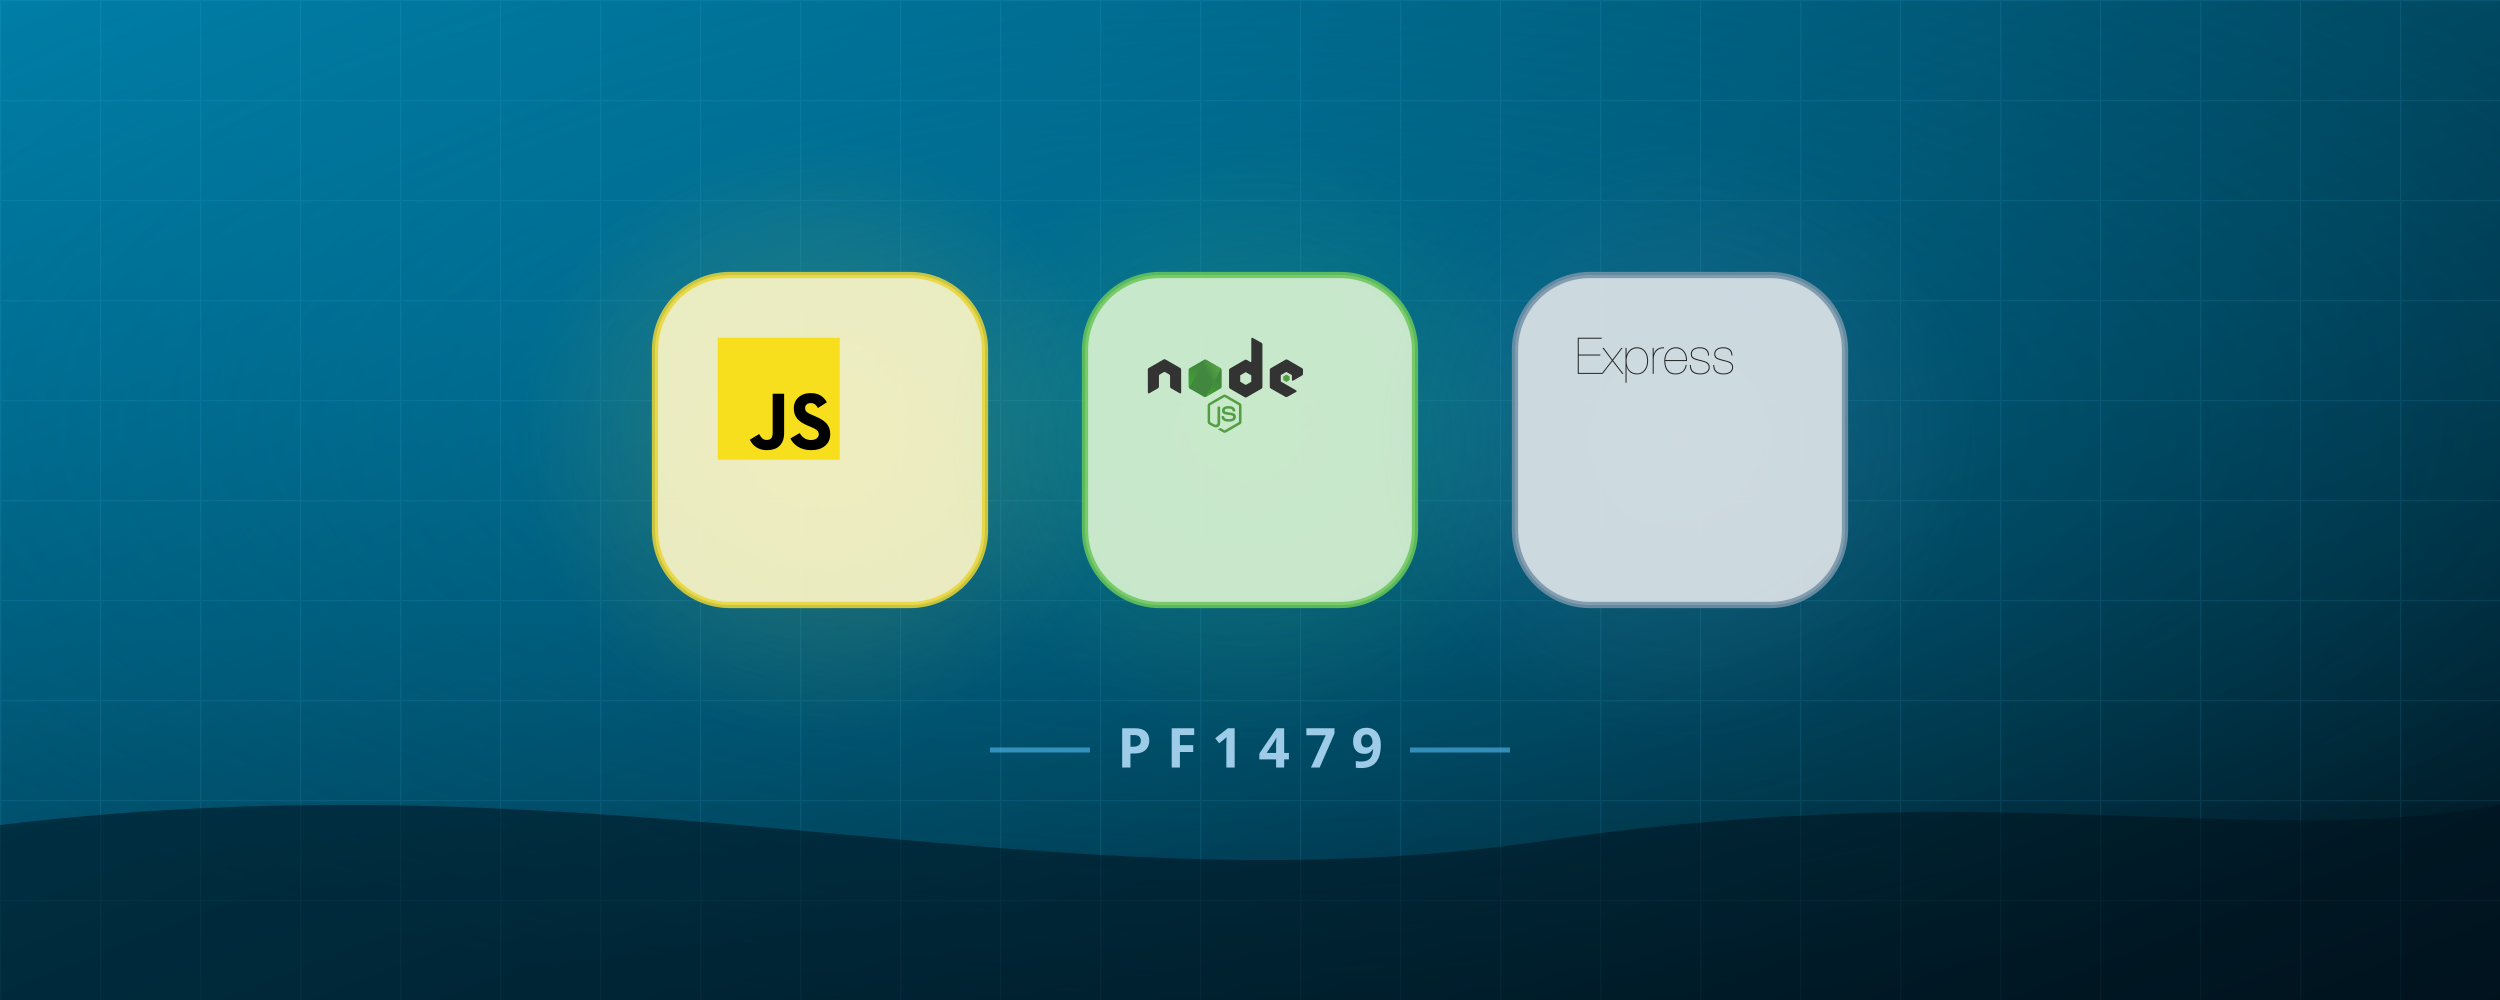
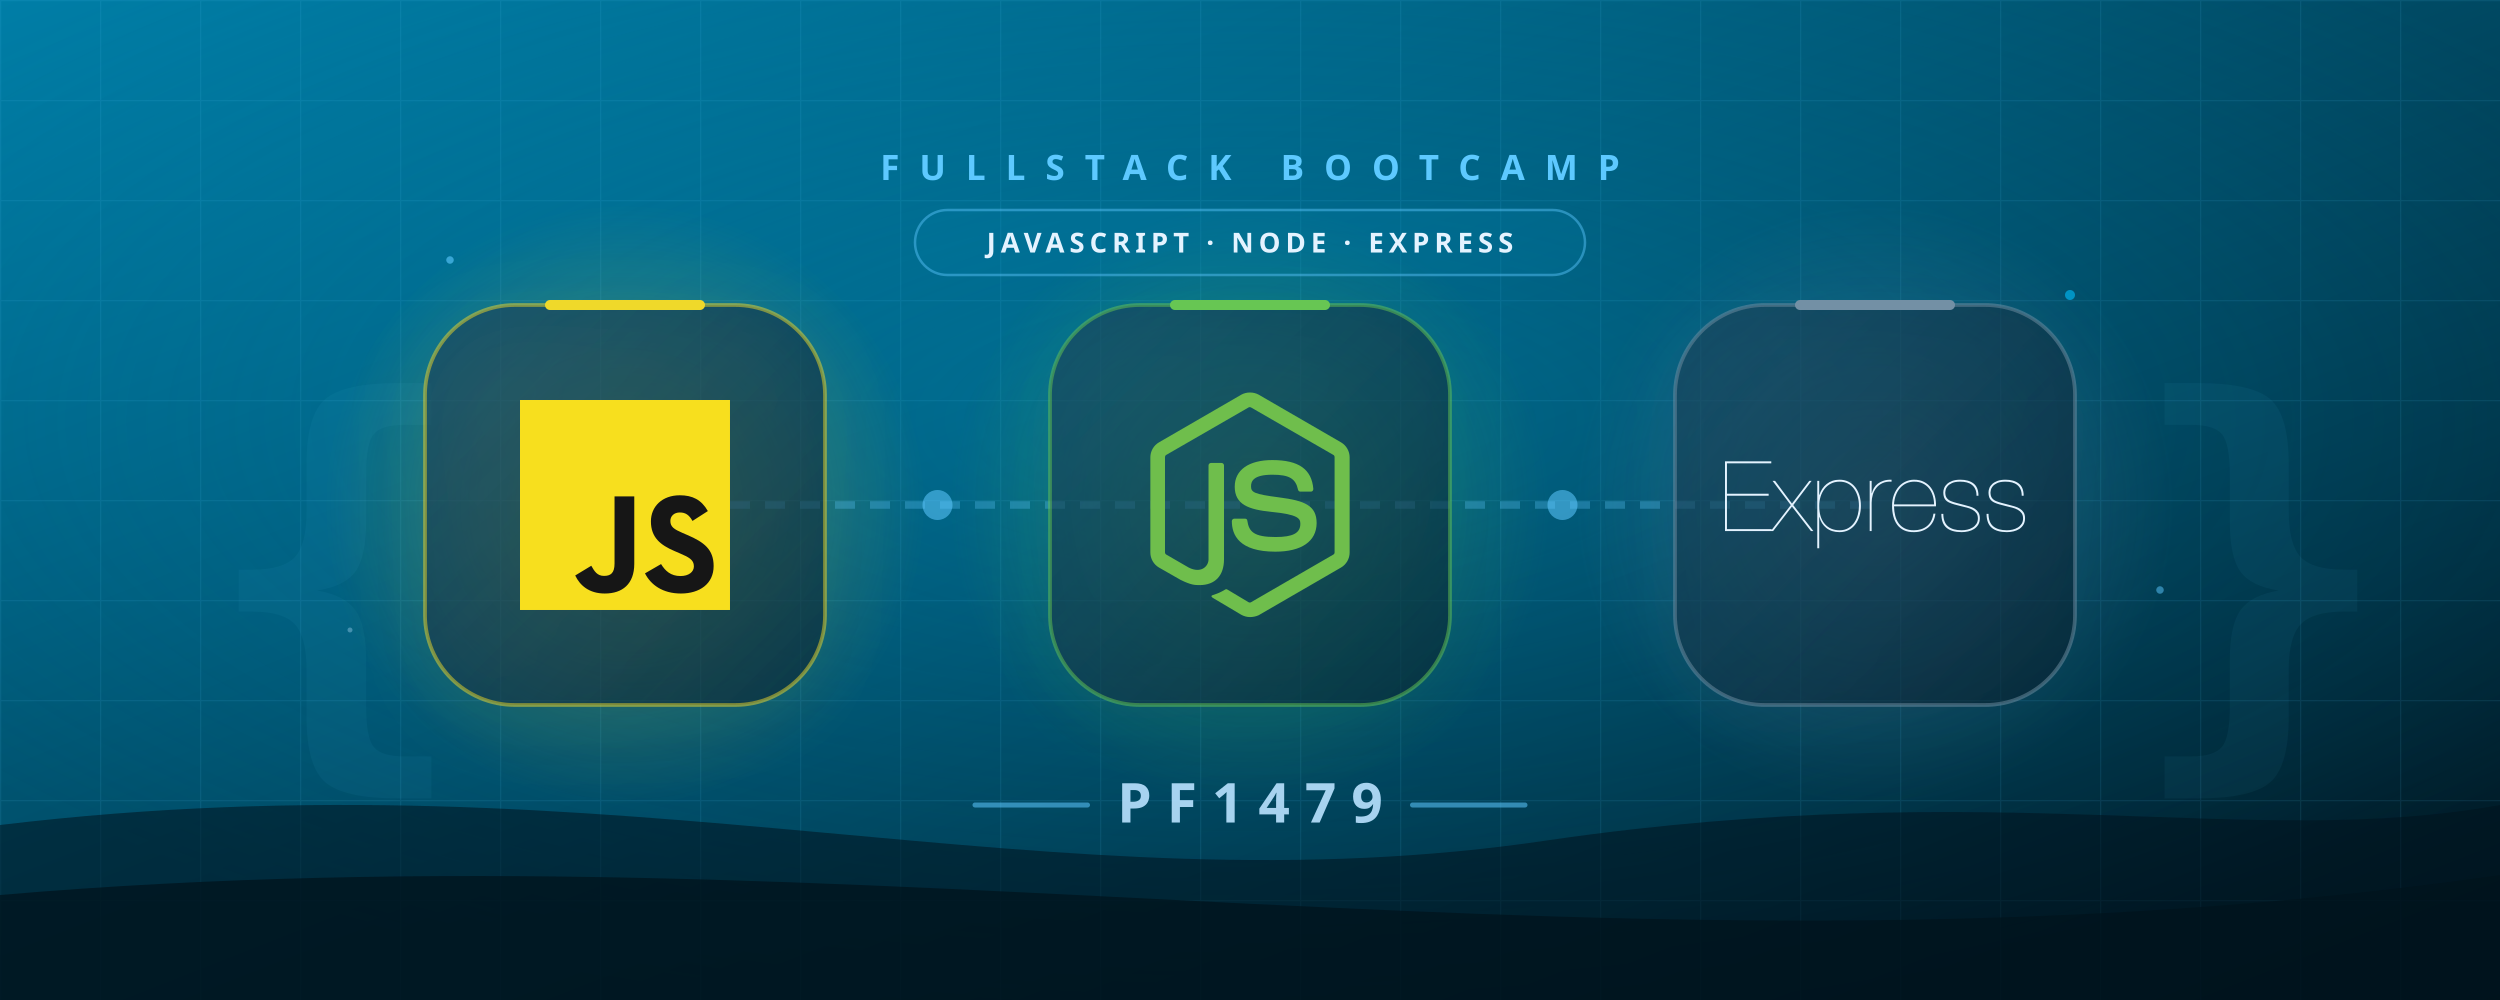
- <svg xmlns="http://www.w3.org/2000/svg" viewBox="0 0 1000 400" width="1000" height="400" role="img" aria-label="Bootcamp Full Stack JavaScript: JavaScript, Node.js y Express">
+ <svg xmlns="http://www.w3.org/2000/svg" viewBox="0 0 1000 400" width="1000" height="400" role="img" aria-label="Bootcamp Full Stack JavaScript: JavaScript, Node.js y Express" font-family="Lexend, 'Segoe UI', system-ui, sans-serif">
  <defs>
    <linearGradient id="fondo" x1="0" y1="0" x2="1" y2="1">
      <stop offset="0" stop-color="#007EA7" />
      <stop offset="1" stop-color="#00131D" />
    </linearGradient>
    <radialGradient id="resplandor" cx="0.5" cy="0.42" r="0.62">
      <stop offset="0" stop-color="#00B0E8" stop-opacity="0.30" />
      <stop offset="1" stop-color="#00B0E8" stop-opacity="0" />
    </radialGradient>
    <pattern id="malla" width="40" height="40" patternUnits="userSpaceOnUse">
      <path d="M40 0H0v40" fill="none" stroke="#5DC9FF" stroke-opacity="0.10" stroke-width="1" />
    </pattern>
-     <radialGradient id="halo-67c653" cx="0.5" cy="0.5" r="0.5">
-       <stop offset="0" stop-color="#67C653" stop-opacity="0.34" />
-       <stop offset="0.5" stop-color="#67C653" stop-opacity="0.10" />
+     <linearGradient id="cristal" x1="0" y1="0" x2="1" y2="1">
+       <stop offset="0" stop-color="#5DC9FF" stop-opacity="0.16" />
+       <stop offset="1" stop-color="#5DC9FF" stop-opacity="0.02" />
+     </linearGradient>
+     <filter id="sombra-nodo" x="-50%" y="-50%" width="200%" height="200%">
+       <feDropShadow dx="0" dy="4" stdDeviation="8" flood-color="#00131D" flood-opacity="0.6" />
+     </filter>
+     <radialGradient id="brillo-javascript" cx="0.5" cy="0.5" r="0.5">
+       <stop offset="0" stop-color="#EFD92A" stop-opacity="0.30" />
+       <stop offset="1" stop-color="#EFD92A" stop-opacity="0" />
+     </radialGradient>
+     <filter id="sombra-javascript" x="-25%" y="-25%" width="150%" height="150%">
+       <feDropShadow dx="0" dy="8" stdDeviation="16" flood-color="#EFD92A" flood-opacity="0.25" />
+     </filter>
+     <radialGradient id="brillo-nodejs" cx="0.5" cy="0.5" r="0.5">
+       <stop offset="0" stop-color="#67C653" stop-opacity="0.30" />
      <stop offset="1" stop-color="#67C653" stop-opacity="0" />
    </radialGradient>
-     <radialGradient id="halo-7390a5" cx="0.5" cy="0.5" r="0.5">
-       <stop offset="0" stop-color="#7390A5" stop-opacity="0.34" />
-       <stop offset="0.5" stop-color="#7390A5" stop-opacity="0.10" />
+     <filter id="sombra-nodejs" x="-25%" y="-25%" width="150%" height="150%">
+       <feDropShadow dx="0" dy="8" stdDeviation="16" flood-color="#67C653" flood-opacity="0.25" />
+     </filter>
+     <radialGradient id="brillo-express" cx="0.5" cy="0.5" r="0.5">
+       <stop offset="0" stop-color="#7390A5" stop-opacity="0.30" />
      <stop offset="1" stop-color="#7390A5" stop-opacity="0" />
    </radialGradient>
-     <radialGradient id="halo-efd92a" cx="0.5" cy="0.5" r="0.5">
-       <stop offset="0" stop-color="#EFD92A" stop-opacity="0.34" />
-       <stop offset="0.5" stop-color="#EFD92A" stop-opacity="0.10" />
-       <stop offset="1" stop-color="#EFD92A" stop-opacity="0" />
-     </radialGradient>
+     <filter id="sombra-express" x="-25%" y="-25%" width="150%" height="150%">
+       <feDropShadow dx="0" dy="8" stdDeviation="16" flood-color="#7390A5" flood-opacity="0.25" />
+     </filter>
  </defs>
  <rect width="1000" height="400" fill="url(#fondo)" />
  <rect width="1000" height="400" fill="url(#malla)" />
  <rect width="1000" height="400" fill="url(#resplandor)" />
-   <path d="M0 400 L0 330 C 250 300, 420 366, 620 336 C 800 310, 900 340, 1000 322 L1000 400 Z" fill="#00131D" fill-opacity="0.55" />
-   <g>
-     <ellipse cx="328" cy="176" rx="120" ry="120" fill="url(#halo-efd92a)" />
-     <rect x="262" y="110" width="132" height="132" rx="30" fill="#FAF5C6" fill-opacity="0.93" />
-     <rect x="262" y="110" width="132" height="132" rx="30" fill="none" stroke="#E9D535" stroke-opacity="0.85" stroke-width="2.5" />
-     <g transform="translate(287.1 135.1) scale(0.1906)">
-       <path fill="#f7df1e" d="M0 0h256v256H0z" />
-       <path d="m67.312 213.932l19.59-11.856c3.78 6.701 7.218 12.371 15.465 12.371c7.905 0 12.89-3.092 12.89-15.12v-81.798h24.057v82.138c0 24.917-14.606 36.259-35.916 36.259c-19.245 0-30.416-9.967-36.087-21.996m85.07-2.576l19.588-11.341c5.157 8.421 11.859 14.607 23.715 14.607c9.969 0 16.325-4.984 16.325-11.858c0-8.248-6.53-11.17-17.528-15.98l-6.013-2.58c-17.357-7.387-28.87-16.667-28.87-36.257c0-18.044 13.747-31.792 35.228-31.792c15.294 0 26.292 5.328 34.196 19.247l-18.732 12.03c-4.125-7.389-8.591-10.31-15.465-10.31c-7.046 0-11.514 4.468-11.514 10.31c0 7.217 4.468 10.14 14.778 14.608l6.014 2.577c20.45 8.765 31.963 17.7 31.963 37.804c0 21.654-17.012 33.51-39.867 33.51c-22.339 0-36.774-10.654-43.819-24.574" />
+   <g aria-hidden="true">
+     <text x="80" y="290" font-family="ui-monospace, SFMono-Regular, Menlo, monospace" font-size="180" font-weight="700" fill="#5DC9FF" fill-opacity="0.05">{</text>
+     <text x="850" y="290" font-family="ui-monospace, SFMono-Regular, Menlo, monospace" font-size="180" font-weight="700" fill="#5DC9FF" fill-opacity="0.05">}</text>
+     <path d="M0 400 L0 330 C 250 300, 420 366, 620 336 C 800 310, 900 340, 1000 322 L1000 400 Z" fill="#00131D" fill-opacity="0.55" />
+     <path d="M0 400 L0 358 C 350 328, 650 400, 1000 350 L1000 400 Z" fill="#00131D" fill-opacity="0.75" />
+   </g>
+   <g aria-hidden="true">
+     <circle cx="250" cy="202" r="120" fill="url(#brillo-javascript)" />
+     <circle cx="500" cy="202" r="120" fill="url(#brillo-nodejs)" />
+     <circle cx="750" cy="202" r="120" fill="url(#brillo-express)" />
+   </g>
+   <g aria-hidden="true">
+     <text x="500" y="72" text-anchor="middle" font-size="14" font-weight="700" letter-spacing="8" fill="#5DC9FF">FULLSTACK BOOTCAMP</text>
+     <rect x="366" y="84" width="268" height="26" rx="13" fill="#007EA7" fill-opacity="0.22" stroke="#5DC9FF" stroke-opacity="0.45" />
+     <text x="500" y="101" text-anchor="middle" font-size="11" font-weight="800" letter-spacing="2" fill="#E4F3FF">JAVASCRIPT · NODE · EXPRESS</text>
+   </g>
+   <g aria-hidden="true">
+     <line x1="250" y1="202" x2="750" y2="202" stroke="#5DC9FF" stroke-opacity="0.30" stroke-width="3" stroke-dasharray="8 6" />
+     <circle cx="375" cy="202" r="6" fill="#5DC9FF" fill-opacity="0.55" />
+     <circle cx="625" cy="202" r="6" fill="#5DC9FF" fill-opacity="0.55" />
+   </g>
+   <g aria-hidden="true">
+     <g transform="translate(170 122)">
+       <rect width="160" height="160" rx="36" fill="#00131D" fill-opacity="0.55" />
+       <rect width="160" height="160" rx="36" fill="url(#cristal)" stroke="#EFD92A" stroke-opacity="0.5" stroke-width="1.5" filter="url(#sombra-javascript)" />
+       <path d="M50 0h60" stroke="#EFD92A" stroke-width="4" stroke-linecap="round" />
+       <g transform="translate(38.0 38.0) scale(0.3281)">
+         <path fill="#f7df1e" d="M0 0h256v256H0z" />
+         <path fill="#161616" d="m67.312 213.932l19.59-11.856c3.78 6.701 7.218 12.371 15.465 12.371c7.905 0 12.89-3.092 12.89-15.12v-81.798h24.057v82.138c0 24.917-14.606 36.259-35.916 36.259c-19.245 0-30.416-9.967-36.087-21.996m85.07-2.576l19.588-11.341c5.157 8.421 11.859 14.607 23.715 14.607c9.969 0 16.325-4.984 16.325-11.858c0-8.248-6.53-11.17-17.528-15.98l-6.013-2.58c-17.357-7.387-28.87-16.667-28.87-36.257c0-18.044 13.747-31.792 35.228-31.792c15.294 0 26.292 5.328 34.196 19.247l-18.732 12.03c-4.125-7.389-8.591-10.31-15.465-10.31c-7.046 0-11.514 4.468-11.514 10.31c0 7.217 4.468 10.14 14.778 14.608l6.014 2.577c20.45 8.765 31.963 17.7 31.963 37.804c0 21.654-17.012 33.51-39.867 33.51c-22.339 0-36.774-10.654-43.819-24.574" />
+       </g>
    </g>
-   </g>
-   <g>
-     <ellipse cx="500" cy="176" rx="120" ry="120" fill="url(#halo-67c653)" />
-     <rect x="434" y="110" width="132" height="132" rx="30" fill="#D6F0D1" fill-opacity="0.93" />
-     <rect x="434" y="110" width="132" height="132" rx="30" fill="none" stroke="#6AC757" stroke-opacity="0.85" stroke-width="2.5" />
-     <g transform="translate(459.1 135.1) scale(0.1214)">
-       <defs>
-         <linearGradient id="ndA" x1="68.188%" x2="27.823%" y1="17.487%" y2="89.755%">
-           <stop offset="0%" stop-color="#41873f" />
-           <stop offset="32.88%" stop-color="#418b3d" />
-           <stop offset="63.52%" stop-color="#419637" />
-           <stop offset="93.19%" stop-color="#3fa92d" />
-           <stop offset="100%" stop-color="#3fae2a" />
-         </linearGradient>
-         <linearGradient id="ndB" x1="43.277%" x2="159.245%" y1="55.169%" y2="-18.306%">
-           <stop offset="13.76%" stop-color="#41873f" />
-           <stop offset="40.32%" stop-color="#54a044" />
-           <stop offset="71.36%" stop-color="#66b848" />
-           <stop offset="90.81%" stop-color="#6cc04a" />
-         </linearGradient>
-         <path id="ndP" d="M57.903 1.85a5.96 5.96 0 0 0-5.894 0L3.352 29.933c-1.85 1.04-2.89 3.005-2.89 5.085v56.286c0 2.08 1.156 4.045 2.89 5.085l48.657 28.085a5.96 5.96 0 0 0 5.894 0l48.658-28.085c1.849-1.04 2.89-3.005 2.89-5.085V35.019c0-2.08-1.157-4.045-2.89-5.085z" />
-         <radialGradient id="halo-25bbf3" cx="0.5" cy="0.5" r="0.5">
-           <stop offset="0" stop-color="#25BBF3" stop-opacity="0.34" />
-           <stop offset="0.5" stop-color="#25BBF3" stop-opacity="0.10" />
-           <stop offset="1" stop-color="#25BBF3" stop-opacity="0" />
-         </radialGradient>
-         <radialGradient id="halo-25c4f4" cx="0.5" cy="0.5" r="0.5">
-           <stop offset="0" stop-color="#25C4F4" stop-opacity="0.34" />
-           <stop offset="0.5" stop-color="#25C4F4" stop-opacity="0.10" />
-           <stop offset="1" stop-color="#25C4F4" stop-opacity="0" />
-         </radialGradient>
-         <radialGradient id="halo-2ab2ef" cx="0.5" cy="0.5" r="0.5">
-           <stop offset="0" stop-color="#2AB2EF" stop-opacity="0.34" />
-           <stop offset="0.5" stop-color="#2AB2EF" stop-opacity="0.10" />
-           <stop offset="1" stop-color="#2AB2EF" stop-opacity="0" />
-         </radialGradient>
-         <radialGradient id="halo-5392c6" cx="0.5" cy="0.5" r="0.5">
-           <stop offset="0" stop-color="#5392C6" stop-opacity="0.34" />
-           <stop offset="0.5" stop-color="#5392C6" stop-opacity="0.10" />
-           <stop offset="1" stop-color="#5392C6" stop-opacity="0" />
-         </radialGradient>
-         <radialGradient id="halo-67c653" cx="0.5" cy="0.5" r="0.5">
-           <stop offset="0" stop-color="#67C653" stop-opacity="0.34" />
-           <stop offset="0.5" stop-color="#67C653" stop-opacity="0.10" />
-           <stop offset="1" stop-color="#67C653" stop-opacity="0" />
-         </radialGradient>
-         <radialGradient id="halo-7390a5" cx="0.5" cy="0.5" r="0.5">
-           <stop offset="0" stop-color="#7390A5" stop-opacity="0.34" />
-           <stop offset="0.5" stop-color="#7390A5" stop-opacity="0.10" />
-           <stop offset="1" stop-color="#7390A5" stop-opacity="0" />
-         </radialGradient>
-         <radialGradient id="halo-d85440" cx="0.5" cy="0.5" r="0.5">
-           <stop offset="0" stop-color="#D85440" stop-opacity="0.34" />
-           <stop offset="0.5" stop-color="#D85440" stop-opacity="0.10" />
-           <stop offset="1" stop-color="#D85440" stop-opacity="0" />
-         </radialGradient>
-         <radialGradient id="halo-efd92a" cx="0.5" cy="0.5" r="0.5">
-           <stop offset="0" stop-color="#EFD92A" stop-opacity="0.34" />
-           <stop offset="0.5" stop-color="#EFD92A" stop-opacity="0.10" />
-           <stop offset="1" stop-color="#EFD92A" stop-opacity="0" />
-         </radialGradient>
-       </defs>
-       <g fill="none">
-         <path fill="#539e43" d="M253.11 313.094c-1.733 0-3.351-.462-4.854-1.271l-15.371-9.13c-2.312-1.272-1.156-1.734-.462-1.965c3.12-1.04 3.698-1.272 6.934-3.12c.347-.232.81-.116 1.156.115l11.789 7.05c.462.231 1.04.231 1.386 0l46.115-26.698c.462-.231.694-.694.694-1.271v-53.28c0-.579-.232-1.04-.694-1.272l-46.115-26.582c-.462-.232-1.04-.232-1.386 0l-46.115 26.582c-.462.231-.694.809-.694 1.271v53.28c0 .463.232 1.04.694 1.272l12.598 7.281c6.819 3.467 11.095-.578 11.095-4.623v-52.587c0-.693.578-1.387 1.387-1.387h5.894c.694 0 1.387.578 1.387 1.387v52.587c0 9.13-4.97 14.447-13.638 14.447c-2.658 0-4.738 0-10.633-2.89l-12.135-6.934c-3.005-1.733-4.854-4.97-4.854-8.437v-53.28c0-3.467 1.849-6.704 4.854-8.437l46.114-26.698c2.89-1.618 6.82-1.618 9.709 0l46.114 26.698c3.005 1.733 4.855 4.97 4.855 8.437v53.28c0 3.467-1.85 6.704-4.855 8.437l-46.114 26.698c-1.503.694-3.236 1.04-4.854 1.04m14.216-36.637c-20.225 0-24.386-9.246-24.386-17.105c0-.694.578-1.387 1.387-1.387h6.01c.693 0 1.271.462 1.271 1.156c.925 6.125 3.583 9.13 15.834 9.13c9.708 0 13.87-2.196 13.87-7.397c0-3.005-1.157-5.2-16.297-6.703c-12.598-1.272-20.457-4.045-20.457-14.1c0-9.362 7.86-14.91 21.035-14.91c14.793 0 22.075 5.086 23 16.18q0 .521-.347 1.041c-.232.231-.578.462-.925.462h-6.01c-.578 0-1.156-.462-1.271-1.04c-1.387-6.356-4.97-8.437-14.447-8.437c-10.633 0-11.905 3.699-11.905 6.472c0 3.352 1.503 4.392 15.834 6.241c14.216 1.85 20.92 4.508 20.92 14.447c-.116 10.171-8.437 15.95-23.116 15.95" />
-         <path fill="#333" d="M110.028 104.712c0-2.08-1.156-4.046-3.005-5.086l-49.004-28.2c-.81-.463-1.734-.694-2.658-.81h-.463c-.924 0-1.849.347-2.658.81l-49.004 28.2c-1.85 1.04-3.005 3.005-3.005 5.086l.116 75.817c0 1.04.578 2.08 1.502 2.543c.925.578 2.08.578 2.89 0l29.125-16.643c1.849-1.04 3.005-3.005 3.005-5.085v-35.482c0-2.08 1.155-4.045 3.005-5.085l12.366-7.166c.925-.578 1.965-.81 3.005-.81s2.08.232 2.89.81l12.366 7.166c1.85 1.04 3.005 3.004 3.005 5.085v35.482c0 2.08 1.156 4.045 3.005 5.085l29.125 16.643a2.82 2.82 0 0 0 3.005 0c.925-.463 1.503-1.503 1.503-2.543zM345.571.347c-.924-.463-2.08-.463-2.89 0c-.924.578-1.502 1.502-1.502 2.542v75.125c0 .693-.346 1.386-1.04 1.849q-1.04.519-2.08 0l-12.251-7.05a5.96 5.96 0 0 0-5.895 0l-49.004 28.316c-1.849 1.04-3.005 3.005-3.005 5.085v56.516c0 2.08 1.156 4.046 3.005 5.086l49.004 28.316a5.96 5.96 0 0 0 5.895 0l49.004-28.316c1.849-1.04 3.005-3.005 3.005-5.086V21.844c0-2.196-1.156-4.16-3.005-5.201zm-4.507 143.776c0 .578-.231 1.04-.694 1.271l-16.758 9.708a1.71 1.71 0 0 1-1.503 0l-16.758-9.708c-.463-.231-.694-.809-.694-1.271v-19.417c0-.578.231-1.04.694-1.271l16.758-9.709a1.71 1.71 0 0 1 1.503 0l16.758 9.709c.463.23.694.809.694 1.271zm167.584-19.879c1.85-1.04 2.89-3.005 2.89-5.086v-13.753c0-2.08-1.156-4.045-2.89-5.085l-48.657-28.2a5.96 5.96 0 0 0-5.895 0l-49.004 28.315c-1.85 1.04-3.005 3.005-3.005 5.085v56.517c0 2.08 1.156 4.045 3.005 5.085l48.657 27.738c1.85 1.04 4.046 1.04 5.78 0L489 178.45c.925-.463 1.503-1.503 1.503-2.543s-.578-2.08-1.503-2.543l-49.235-28.316c-.925-.578-1.503-1.502-1.503-2.542v-17.683c0-1.04.578-2.08 1.503-2.543l15.371-8.784a2.82 2.82 0 0 1 3.005 0l15.372 8.784c.925.578 1.502 1.502 1.502 2.543v13.869c0 1.04.578 2.08 1.503 2.542a2.82 2.82 0 0 0 3.005 0z" />
-         <path fill="#539e43" d="M456.292 121.585a1.05 1.05 0 0 1 1.156 0l9.362 5.432c.346.232.577.578.577 1.04v10.865c0 .462-.23.809-.577 1.04l-9.362 5.432a1.05 1.05 0 0 1-1.156 0l-9.361-5.432c-.347-.231-.578-.578-.578-1.04v-10.864c0-.463.23-.81.578-1.04z" />
-         <g transform="translate(134.068 70.501)">
-           <mask id="ndM" fill="#fff">
-             <use href="#ndP" />
-           </mask>
-           <use fill="url(#ndA)" href="#ndP" />
-           <g mask="url(#ndM)">
-             <path d="M51.893 1.85L3.121 29.933C1.27 30.974 0 32.94 0 35.02v56.286c0 1.387.578 2.658 1.502 3.698L56.285 1.156c-1.387-.231-3.005-.116-4.392.693m4.739 123.204c.462-.116.925-.347 1.387-.578l48.773-28.085c1.85-1.04 3.005-3.005 3.005-5.085V35.019c0-1.502-.694-3.005-1.734-4.045z" />
-             <path fill="url(#ndB)" d="M106.676 29.934L57.788 1.85a8 8 0 0 0-1.503-.578L1.502 95.12a6.1 6.1 0 0 0 1.619 1.387l48.888 28.085c1.387.809 3.005 1.04 4.507.577l51.432-94.078c-.347-.462-.81-.81-1.272-1.156" />
-           </g>
-         </g>
+     <g transform="translate(420 122)">
+       <rect width="160" height="160" rx="36" fill="#00131D" fill-opacity="0.55" />
+       <rect width="160" height="160" rx="36" fill="url(#cristal)" stroke="#67C653" stroke-opacity="0.5" stroke-width="1.5" filter="url(#sombra-nodejs)" />
+       <path d="M50 0h60" stroke="#67C653" stroke-width="4" stroke-linecap="round" />
+       <g transform="translate(40.14 35.0) scale(0.3114)">
+         <path fill="#6FBE4C" d="M128 288.464c-3.975 0-7.685-1.06-11.13-2.915l-35.247-20.936c-5.3-2.915-2.65-3.975-1.06-4.505c7.155-2.385 8.48-2.915 15.9-7.156c.796-.53 1.856-.265 2.65.265l27.032 16.166c1.06.53 2.385.53 3.18 0l105.74-61.217c1.06-.53 1.59-1.59 1.59-2.915V83.08c0-1.325-.53-2.385-1.59-2.915l-105.74-60.953c-1.06-.53-2.385-.53-3.18 0L20.405 80.166c-1.06.53-1.59 1.855-1.59 2.915v122.17c0 1.06.53 2.385 1.59 2.915l28.887 16.695c15.636 7.95 25.44-1.325 25.44-10.6V93.68c0-1.59 1.326-3.18 3.181-3.18h13.516c1.59 0 3.18 1.325 3.18 3.18v120.58c0 20.936-11.396 33.126-31.272 33.126c-6.095 0-10.865 0-24.38-6.625l-27.827-15.9C4.24 220.885 0 213.465 0 205.515V83.346C0 75.396 4.24 67.976 11.13 64L116.87 2.783c6.625-3.71 15.635-3.71 22.26 0L244.87 64C251.76 67.975 256 75.395 256 83.346v122.17c0 7.95-4.24 15.37-11.13 19.345L139.13 286.08c-3.445 1.59-7.42 2.385-11.13 2.385m32.596-84.009c-46.377 0-55.917-21.2-55.917-39.221c0-1.59 1.325-3.18 3.18-3.18h13.78c1.59 0 2.916 1.06 2.916 2.65c2.12 14.045 8.215 20.936 36.306 20.936c22.261 0 31.802-5.035 31.802-16.96c0-6.891-2.65-11.926-37.367-15.372c-28.886-2.915-46.907-9.275-46.907-32.33c0-21.467 18.02-34.187 48.232-34.187c33.921 0 50.617 11.66 52.737 37.101q0 1.193-.795 2.385c-.53.53-1.325 1.06-2.12 1.06h-13.78c-1.326 0-2.65-1.06-2.916-2.385c-3.18-14.575-11.395-19.345-33.126-19.345c-24.38 0-27.296 8.48-27.296 14.84c0 7.686 3.445 10.07 36.306 14.31c32.597 4.24 47.967 10.336 47.967 33.127c-.265 23.321-19.345 36.571-53.002 36.571" />
+       </g>
+     </g>
+     <g transform="translate(670 122)">
+       <rect width="160" height="160" rx="36" fill="#00131D" fill-opacity="0.55" />
+       <rect width="160" height="160" rx="36" fill="url(#cristal)" stroke="#7390A5" stroke-opacity="0.5" stroke-width="1.5" filter="url(#sombra-express)" />
+       <path d="M50 0h60" stroke="#7390A5" stroke-width="4" stroke-linecap="round" />
+       <g transform="translate(20.0 62.54) scale(0.2344)">
+         <path fill="#E4F3FF" d="M3.332 115.629V58.648h71.144v-3.333H3.332V3.332h75.642V0H0v118.961h79.64v-3.332zm140.455-82.307l-29.49 38.821l-28.825-38.82H81.14l31.157 41.32L78.14 118.96h3.999l32.156-41.82l32.323 41.82h4.165l-34.322-44.319l31.323-41.32zm16.994 114.963V94.97h.333q3 11.662 11.83 18.744q8.83 7.08 22.492 7.081q8.83 0 15.662-3.582q6.83-3.582 11.413-9.747q4.581-6.165 6.998-14.329t2.416-17.16q0-9.665-2.5-17.828q-2.5-8.165-7.247-14.162q-4.749-6-11.497-9.33q-6.747-3.333-15.245-3.333q-6.498 0-12.079 1.916t-9.913 5.415a36.7 36.7 0 0 0-7.498 8.247q-3.165 4.749-4.832 10.414h-.333V33.322h-3.332v114.963zm34.655-30.657q-15.66 0-25.158-10.746q-9.497-10.746-9.497-30.907q0-8.331 2.333-15.828t6.747-13.162t10.913-8.997t14.662-3.333q8.331 0 14.579 3.333q6.248 3.332 10.33 9.08t6.165 13.162t2.082 15.745q0 7.499-1.916 14.912t-5.915 13.33q-3.997 5.913-10.246 9.663q-6.249 3.748-15.079 3.748m54.816 1.333V70.477q0-6.998 2-13.662q1.998-6.665 6.164-11.746t10.58-7.998t15.245-2.416v-3.332q-7.664-.166-13.412 1.666q-5.749 1.833-9.914 4.999t-6.664 7.414a33.2 33.2 0 0 0-3.666 9.08h-.333v-21.16h-3.332v85.64zm38.154-42.153h71.643q.334-8.83-1.749-16.994q-2.082-8.165-6.664-14.495q-4.582-6.332-11.83-10.164t-17.244-3.832q-7.165 0-13.996 3q-6.831 2.998-11.996 8.746t-8.33 14.08t-3.166 18.993q0 9.497 2.166 17.744t6.664 14.329q4.5 6.081 11.58 9.413q7.08 3.333 17.078 3.166q14.661 0 24.658-8.247t11.83-23.243h-3.332q-2.166 14.163-11.08 21.243q-8.914 7.081-22.41 7.081q-9.163 0-15.495-3.165q-6.33-3.166-10.33-8.664q-3.998-5.499-5.914-12.913q-1.917-7.413-2.083-16.078m68.311-3.332h-68.31q.498-8.997 3.331-16.161q2.833-7.166 7.415-12.246q4.581-5.081 10.663-7.748t13.079-2.666q8.33 0 14.662 3.083q6.33 3.083 10.58 8.414q4.248 5.332 6.414 12.412q2.166 7.082 2.166 14.912m72.477-14.828h3.332q0-14.33-8.33-20.827q-8.332-6.498-22.66-6.498q-7.998 0-13.496 2t-8.997 5.164q-3.498 3.165-4.998 6.998t-1.5 7.331q0 6.997 2.5 11.163q2.499 4.165 7.83 6.498q3.665 1.665 8.331 3q4.665 1.332 10.83 2.831q5.497 1.335 10.83 2.666q5.331 1.334 9.413 3.582q4.083 2.25 6.665 5.749t2.582 9.163q0 5.499-2.582 9.33a20.8 20.8 0 0 1-6.581 6.249q-4 2.415-8.914 3.498q-4.915 1.083-9.58 1.083q-15.162 0-23.243-6.747q-8.08-6.748-8.08-21.244h-3.333q0 16.162 8.747 23.66q8.748 7.497 25.909 7.497q5.497 0 11.08-1.25q5.58-1.249 9.996-4.082a22.6 22.6 0 0 0 7.164-7.33q2.75-4.5 2.75-10.997q0-6.165-2.416-9.997t-6.332-6.331t-8.83-3.915a516 516 0 0 0-9.914-2.75a1727 1727 0 0 0-12.246-3.165q-5.247-1.333-9.746-3.166q-4.332-1.833-6.915-5.248q-2.582-3.416-2.582-9.747q0-1.166.666-4.165q.667-3 3.166-6.082t7.664-5.498t14.162-2.416q6.164 0 11.246 1.333t8.747 4.249t5.665 7.414q2 4.5 2 10.997m77.141 0h3.332q0-14.33-8.33-20.827t-22.66-6.498q-7.997 0-13.495 2q-5.499 1.999-8.997 5.164q-3.5 3.165-4.999 6.998q-1.5 3.833-1.499 7.331q0 6.997 2.5 11.163q2.498 4.165 7.83 6.498q3.666 1.665 8.33 3q4.665 1.332 10.83 2.831q5.499 1.335 10.83 2.666q5.332 1.334 9.414 3.582q4.082 2.25 6.664 5.749q2.583 3.498 2.583 9.163q0 5.499-2.583 9.33a20.8 20.8 0 0 1-6.58 6.249q-4 2.415-8.915 3.498t-9.58 1.083q-15.162 0-23.242-6.747q-8.082-6.748-8.081-21.244h-3.332q0 16.162 8.747 23.66q8.746 7.497 25.908 7.497q5.499 0 11.08-1.25q5.58-1.249 9.997-4.082a22.6 22.6 0 0 0 7.164-7.33q2.75-4.5 2.749-10.997q0-6.165-2.416-9.997t-6.331-6.331t-8.83-3.915a516 516 0 0 0-9.914-2.75a1727 1727 0 0 0-12.246-3.165q-5.249-1.333-9.747-3.166q-4.332-1.833-6.914-5.248q-2.583-3.416-2.583-9.747q0-1.166.667-4.165t3.165-6.082q2.5-3.081 7.664-5.498q5.165-2.415 14.163-2.416q6.164 0 11.246 1.333t8.747 4.249t5.665 7.414q2 4.5 2 10.997" />
      </g>
    </g>
  </g>
-   <g>
-     <ellipse cx="672" cy="176" rx="120" ry="120" fill="url(#halo-7390a5)" />
-     <rect x="606" y="110" width="132" height="132" rx="30" fill="#DAE2E7" fill-opacity="0.93" />
-     <rect x="606" y="110" width="132" height="132" rx="30" fill="none" stroke="#7693A7" stroke-opacity="0.85" stroke-width="2.5" />
-     <g transform="translate(631.1 135.1) scale(0.1214)">
-       <path fill="#222" d="M3.332 115.629V58.648h71.144v-3.333H3.332V3.332h75.642V0H0v118.961h79.64v-3.332zm140.455-82.307l-29.49 38.821l-28.825-38.82H81.14l31.157 41.32L78.14 118.96h3.999l32.156-41.82l32.323 41.82h4.165l-34.322-44.319l31.323-41.32zm16.994 114.963V94.97h.333q3 11.662 11.83 18.744q8.83 7.08 22.492 7.081q8.83 0 15.662-3.582q6.83-3.582 11.413-9.747q4.581-6.165 6.998-14.329t2.416-17.16q0-9.665-2.5-17.828q-2.5-8.165-7.247-14.162q-4.749-6-11.497-9.33q-6.747-3.333-15.245-3.333q-6.498 0-12.079 1.916t-9.913 5.415a36.7 36.7 0 0 0-7.498 8.247q-3.165 4.749-4.832 10.414h-.333V33.322h-3.332v114.963zm34.655-30.657q-15.66 0-25.158-10.746q-9.497-10.746-9.497-30.907q0-8.331 2.333-15.828t6.747-13.162t10.913-8.997t14.662-3.333q8.331 0 14.579 3.333q6.248 3.332 10.33 9.08t6.165 13.162t2.082 15.745q0 7.499-1.916 14.912t-5.915 13.33q-3.997 5.913-10.246 9.663q-6.249 3.748-15.079 3.748m54.816 1.333V70.477q0-6.998 2-13.662q1.998-6.665 6.164-11.746t10.58-7.998t15.245-2.416v-3.332q-7.664-.166-13.412 1.666q-5.749 1.833-9.914 4.999t-6.664 7.414a33.2 33.2 0 0 0-3.666 9.08h-.333v-21.16h-3.332v85.64zm38.154-42.153h71.643q.334-8.83-1.749-16.994q-2.082-8.165-6.664-14.495q-4.582-6.332-11.83-10.164t-17.244-3.832q-7.165 0-13.996 3q-6.831 2.998-11.996 8.746t-8.33 14.08t-3.166 18.993q0 9.497 2.166 17.744t6.664 14.329q4.5 6.081 11.58 9.413q7.08 3.333 17.078 3.166q14.661 0 24.658-8.247t11.83-23.243h-3.332q-2.166 14.163-11.08 21.243q-8.914 7.081-22.41 7.081q-9.163 0-15.495-3.165q-6.33-3.166-10.33-8.664q-3.998-5.499-5.914-12.913q-1.917-7.413-2.083-16.078m68.311-3.332h-68.31q.498-8.997 3.331-16.161q2.833-7.166 7.415-12.246q4.581-5.081 10.663-7.748t13.079-2.666q8.33 0 14.662 3.083q6.33 3.083 10.58 8.414q4.248 5.332 6.414 12.412q2.166 7.082 2.166 14.912m72.477-14.828h3.332q0-14.33-8.33-20.827q-8.332-6.498-22.66-6.498q-7.998 0-13.496 2t-8.997 5.164q-3.498 3.165-4.998 6.998t-1.5 7.331q0 6.997 2.5 11.163q2.499 4.165 7.83 6.498q3.665 1.665 8.331 3q4.665 1.332 10.83 2.831q5.497 1.335 10.83 2.666q5.331 1.334 9.413 3.582q4.083 2.25 6.665 5.749t2.582 9.163q0 5.499-2.582 9.33a20.8 20.8 0 0 1-6.581 6.249q-4 2.415-8.914 3.498q-4.915 1.083-9.58 1.083q-15.162 0-23.243-6.747q-8.08-6.748-8.08-21.244h-3.333q0 16.162 8.747 23.66q8.748 7.497 25.909 7.497q5.497 0 11.08-1.25q5.58-1.249 9.996-4.082a22.6 22.6 0 0 0 7.164-7.33q2.75-4.5 2.75-10.997q0-6.165-2.416-9.997t-6.332-6.331t-8.83-3.915a516 516 0 0 0-9.914-2.75a1727 1727 0 0 0-12.246-3.165q-5.247-1.333-9.746-3.166q-4.332-1.833-6.915-5.248q-2.582-3.416-2.582-9.747q0-1.166.666-4.165q.667-3 3.166-6.082t7.664-5.498t14.162-2.416q6.164 0 11.246 1.333t8.747 4.249t5.665 7.414q2 4.5 2 10.997m77.141 0h3.332q0-14.33-8.33-20.827t-22.66-6.498q-7.997 0-13.495 2q-5.499 1.999-8.997 5.164q-3.5 3.165-4.999 6.998q-1.5 3.833-1.499 7.331q0 6.997 2.5 11.163q2.498 4.165 7.83 6.498q3.666 1.665 8.33 3q4.665 1.332 10.83 2.831q5.499 1.335 10.83 2.666q5.332 1.334 9.414 3.582q4.082 2.25 6.664 5.749q2.583 3.498 2.583 9.163q0 5.499-2.583 9.33a20.8 20.8 0 0 1-6.58 6.249q-4 2.415-8.915 3.498t-9.58 1.083q-15.162 0-23.242-6.747q-8.082-6.748-8.081-21.244h-3.332q0 16.162 8.747 23.66q8.746 7.497 25.908 7.497q5.499 0 11.08-1.25q5.58-1.249 9.997-4.082a22.6 22.6 0 0 0 7.164-7.33q2.75-4.5 2.749-10.997q0-6.165-2.416-9.997t-6.331-6.331t-8.83-3.915a516 516 0 0 0-9.914-2.75a1727 1727 0 0 0-12.246-3.165q-5.249-1.333-9.747-3.166q-4.332-1.833-6.914-5.248q-2.583-3.416-2.583-9.747q0-1.166.667-4.165t3.165-6.082q2.5-3.081 7.664-5.498q5.165-2.415 14.163-2.416q6.164 0 11.246 1.333t8.747 4.249t5.665 7.414q2 4.5 2 10.997" />
-     </g>
+   <g aria-hidden="true">
+     <line x1="390" y1="322" x2="435" y2="322" stroke="#5DC9FF" stroke-opacity="0.55" stroke-width="2" stroke-linecap="round" />
+     <text x="500" y="329" text-anchor="middle" font-size="22" font-weight="700" letter-spacing="6" fill="#B9E2FF" fill-opacity="0.9">PF1479</text>
+     <line x1="565" y1="322" x2="610" y2="322" stroke="#5DC9FF" stroke-opacity="0.55" stroke-width="2" stroke-linecap="round" />
  </g>
  <g aria-hidden="true">
-     <line x1="396" y1="300" x2="436" y2="300" stroke="#5DC9FF" stroke-opacity="0.55" stroke-width="2" />
-     <line x1="564" y1="300" x2="604" y2="300" stroke="#5DC9FF" stroke-opacity="0.55" stroke-width="2" />
-     <text x="500" y="307" text-anchor="middle" font-family="Lexend, sans-serif" font-size="22" font-weight="700" letter-spacing="6" fill="#B9E2FF" fill-opacity="0.85">PF1479</text>
+     <circle cx="180" cy="104" r="1.5" fill="#5DC9FF" fill-opacity="0.6" />
+     <circle cx="828" cy="118" r="2" fill="#00B0E8" fill-opacity="0.7" />
+     <circle cx="140" cy="252" r="1" fill="#B9E2FF" fill-opacity="0.35" />
+     <circle cx="864" cy="236" r="1.5" fill="#5DC9FF" fill-opacity="0.5" />
  </g>
</svg>
